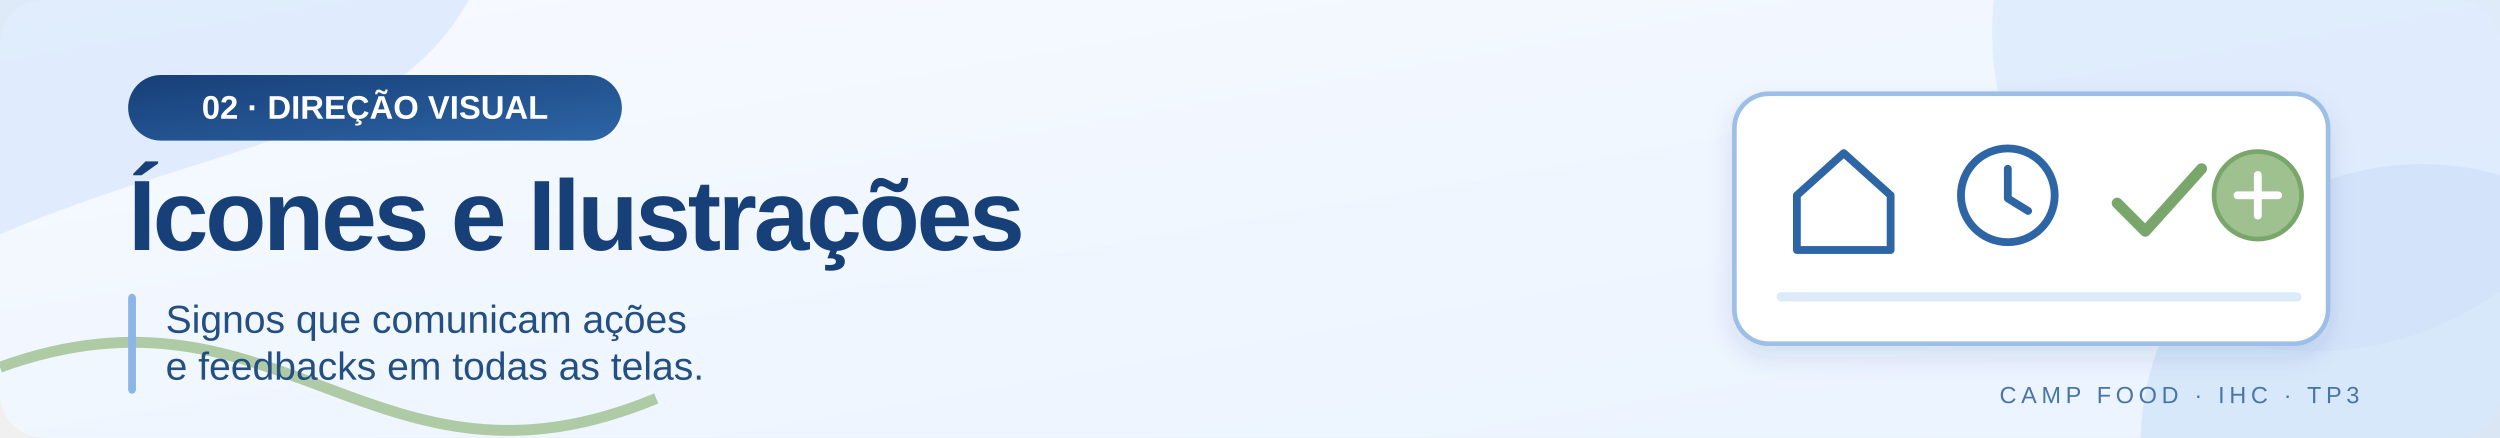
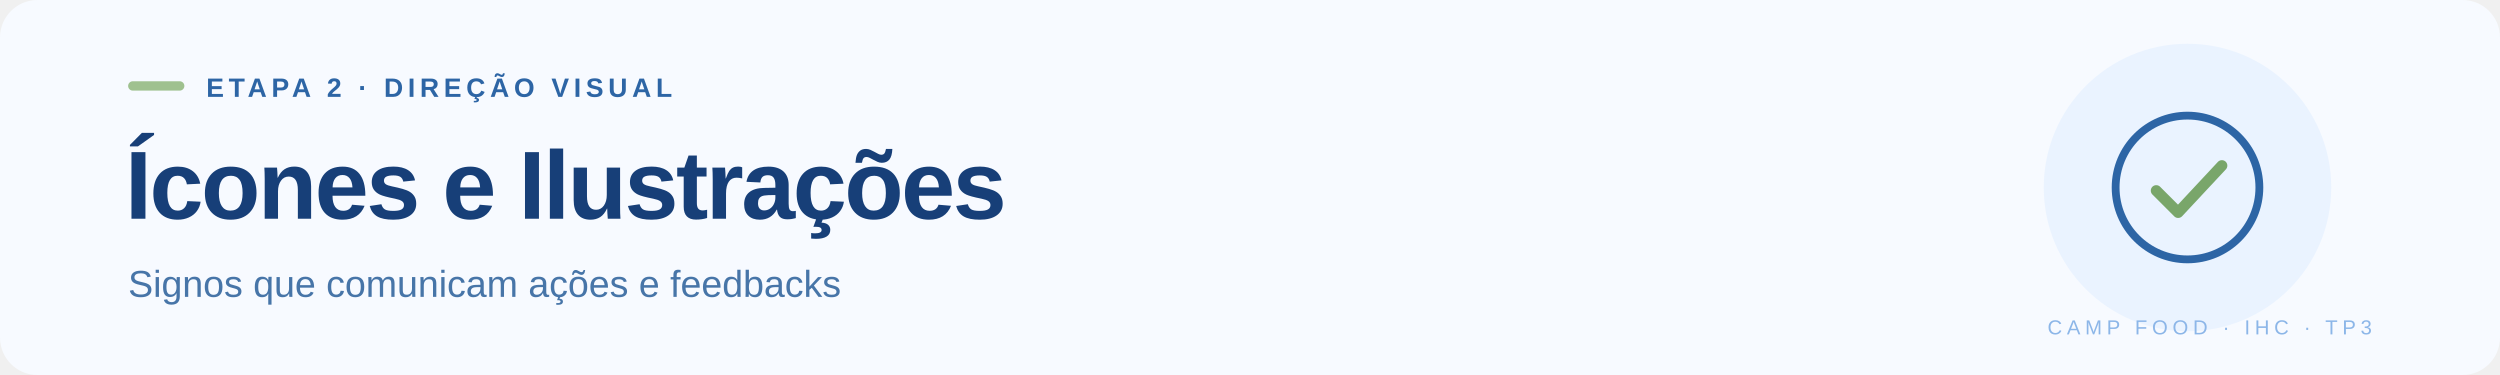
- <svg xmlns="http://www.w3.org/2000/svg" width="1600" height="280" viewBox="0 0 1600 280" role="img" aria-label="Banner — Ícones e Ilustrações">
-   <defs>
-     <linearGradient id="bg" x1="0" y1="0" x2="1" y2="1">
-       <stop stop-color="#F7FAFF" />
-       <stop offset="1" stop-color="#EAF3FF" />
-     </linearGradient>
-     <linearGradient id="blue" x1="0" y1="0" x2="1" y2="1">
-       <stop stop-color="#173F78" />
-       <stop offset="1" stop-color="#2D65A5" />
-     </linearGradient>
-     <filter id="shadow" x="-20%" y="-20%" width="140%" height="140%">
-       <feDropShadow dx="0" dy="7" stdDeviation="8" flood-color="#173F78" flood-opacity=".12" />
-     </filter>
-   </defs>
-   <rect width="1600" height="280" rx="28" fill="url(#bg)" />
-   <circle cx="1480" cy="20" r="205" fill="#D9E9FC" opacity=".72" />
-   <circle cx="1550" cy="285" r="180" fill="#C9DFF8" opacity=".55" />
-   <path d="M0 235 C180 170 240 330 420 255" fill="none" stroke="#9FC18F" stroke-width="7" opacity=".8" />
-   <path d="M0 0 H300 C250 90 140 90 0 150Z" fill="#D8E8FC" opacity=".72" />
-   <rect x="82" y="48" width="316" height="42" rx="21" fill="url(#blue)" />
-   <text x="240" y="76" font-family="Arial,sans-serif" font-size="21" font-weight="700" fill="#FFFFFF" text-anchor="middle">02 · DIREÇÃO VISUAL</text>
-   <text x="82" y="160" font-family="Arial,sans-serif" font-size="64" font-weight="750" letter-spacing="-2" fill="#173F78">Ícones e Ilustrações</text>
-   <rect x="82" y="188" width="5" height="64" rx="3" fill="#8CB6E8" />
-   <text x="106" y="213" font-family="Arial,sans-serif" font-size="25" fill="#244F83">Signos que comunicam ações</text>
-   <text x="106" y="243" font-family="Arial,sans-serif" font-size="25" fill="#244F83">e feedbacks em todas as telas.</text>
-   <g filter="url(#shadow)">
-     <rect x="1110" y="60" width="380" height="160" rx="22" fill="#FFFFFF" stroke="#9DBFE7" stroke-width="3" />
-     <path d="M1150 125 L1180 98 L1210 125 V160 H1150Z" fill="none" stroke="#2D65A5" stroke-width="5" stroke-linecap="round" stroke-linejoin="round" />
-     <circle cx="1285" cy="125" r="30" fill="none" stroke="#2D65A5" stroke-width="5" stroke-linecap="round" stroke-linejoin="round" />
-     <path d="M1285 108 V127 L1298 135" fill="none" stroke="#2D65A5" stroke-width="5" stroke-linecap="round" stroke-linejoin="round" />
-     <path d="M1355 130 l18 18 l36 -40" stroke="#79A66A" stroke-width="7" fill="none" stroke-linecap="round" stroke-linejoin="round" />
-     <circle cx="1445" cy="125" r="28" fill="#9FC18F" stroke="#79A66A" stroke-width="3" />
-     <path d="M1445 112 v26 M1432 125 h26" stroke="#fff" stroke-width="5" stroke-linecap="round" />
-     <path d="M1140 190 h330" stroke="#DCEBFA" stroke-width="6" stroke-linecap="round" />
-   </g>
-   <text x="1510" y="258" font-family="Arial,sans-serif" font-size="15" fill="#4775A8" text-anchor="end" letter-spacing="3">CAMP FOOD · IHC · TP3</text>
+ <svg xmlns="http://www.w3.org/2000/svg" width="1600" height="240" viewBox="0 0 1600 240" role="img" aria-label="Banner — Ícones e Ilustrações">
+   <rect width="1600" height="240" rx="24" fill="#F7FAFF" />
+   <rect x="82" y="52" width="36" height="6" rx="3" fill="#9FC18F" />
+   <text x="132" y="62" font-family="Arial,sans-serif" font-size="17" font-weight="700" letter-spacing="3" fill="#2D65A5">ETAPA 2 · DIREÇÃO VISUAL</text>
+   <text x="80" y="140" font-family="Arial,sans-serif" font-size="62" font-weight="700" letter-spacing="-1.5" fill="#173F78">Ícones e Ilustrações</text>
+   <text x="82" y="190" font-family="Arial,sans-serif" font-size="24" fill="#4775A8">Signos que comunicam ações e feedbacks</text>
+   <circle cx="1400" cy="120" r="92" fill="#EAF3FF" />
+   <circle cx="1400" cy="120" r="46" fill="none" stroke="#2D65A5" stroke-width="5" stroke-linecap="round" stroke-linejoin="round" />
+   <path d="M1380 122 l14 14 l28 -30" stroke="#79A66A" stroke-width="7" fill="none" stroke-linecap="round" stroke-linejoin="round" />
+   <text x="1518" y="214" font-family="Arial,sans-serif" font-size="13" fill="#8CB6E8" text-anchor="end" letter-spacing="3">CAMP FOOD · IHC · TP3</text>
</svg>
